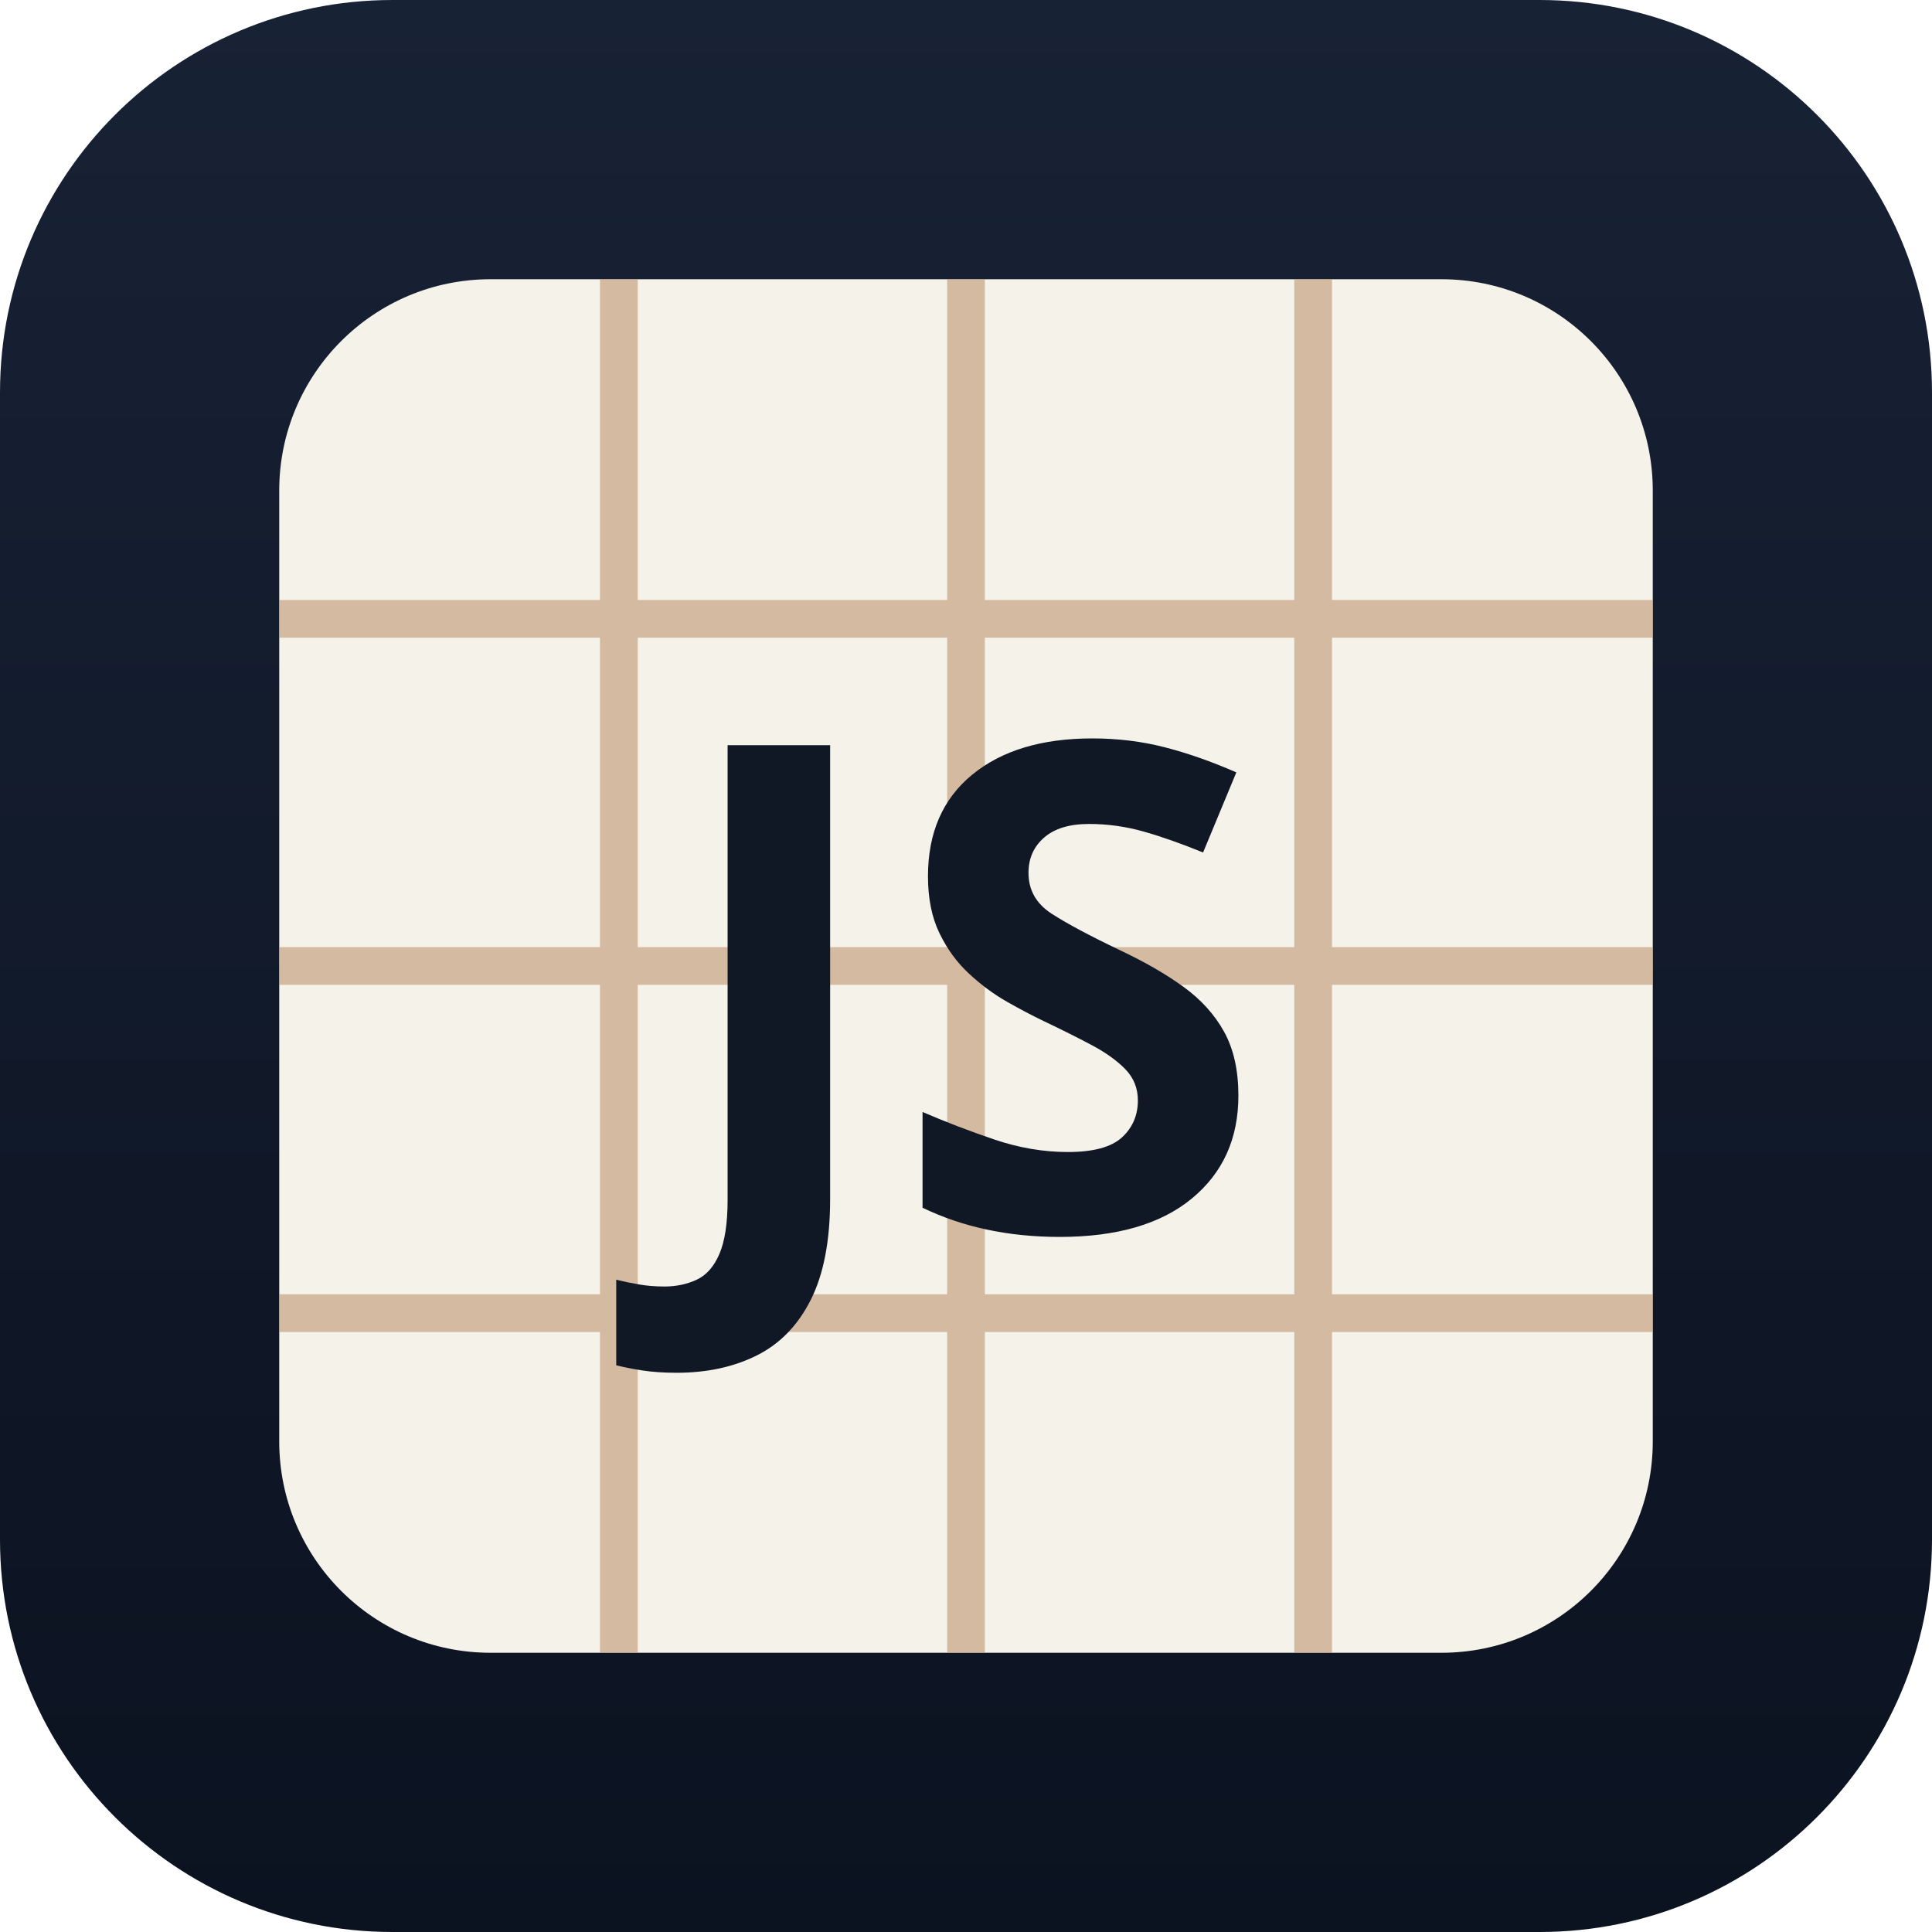
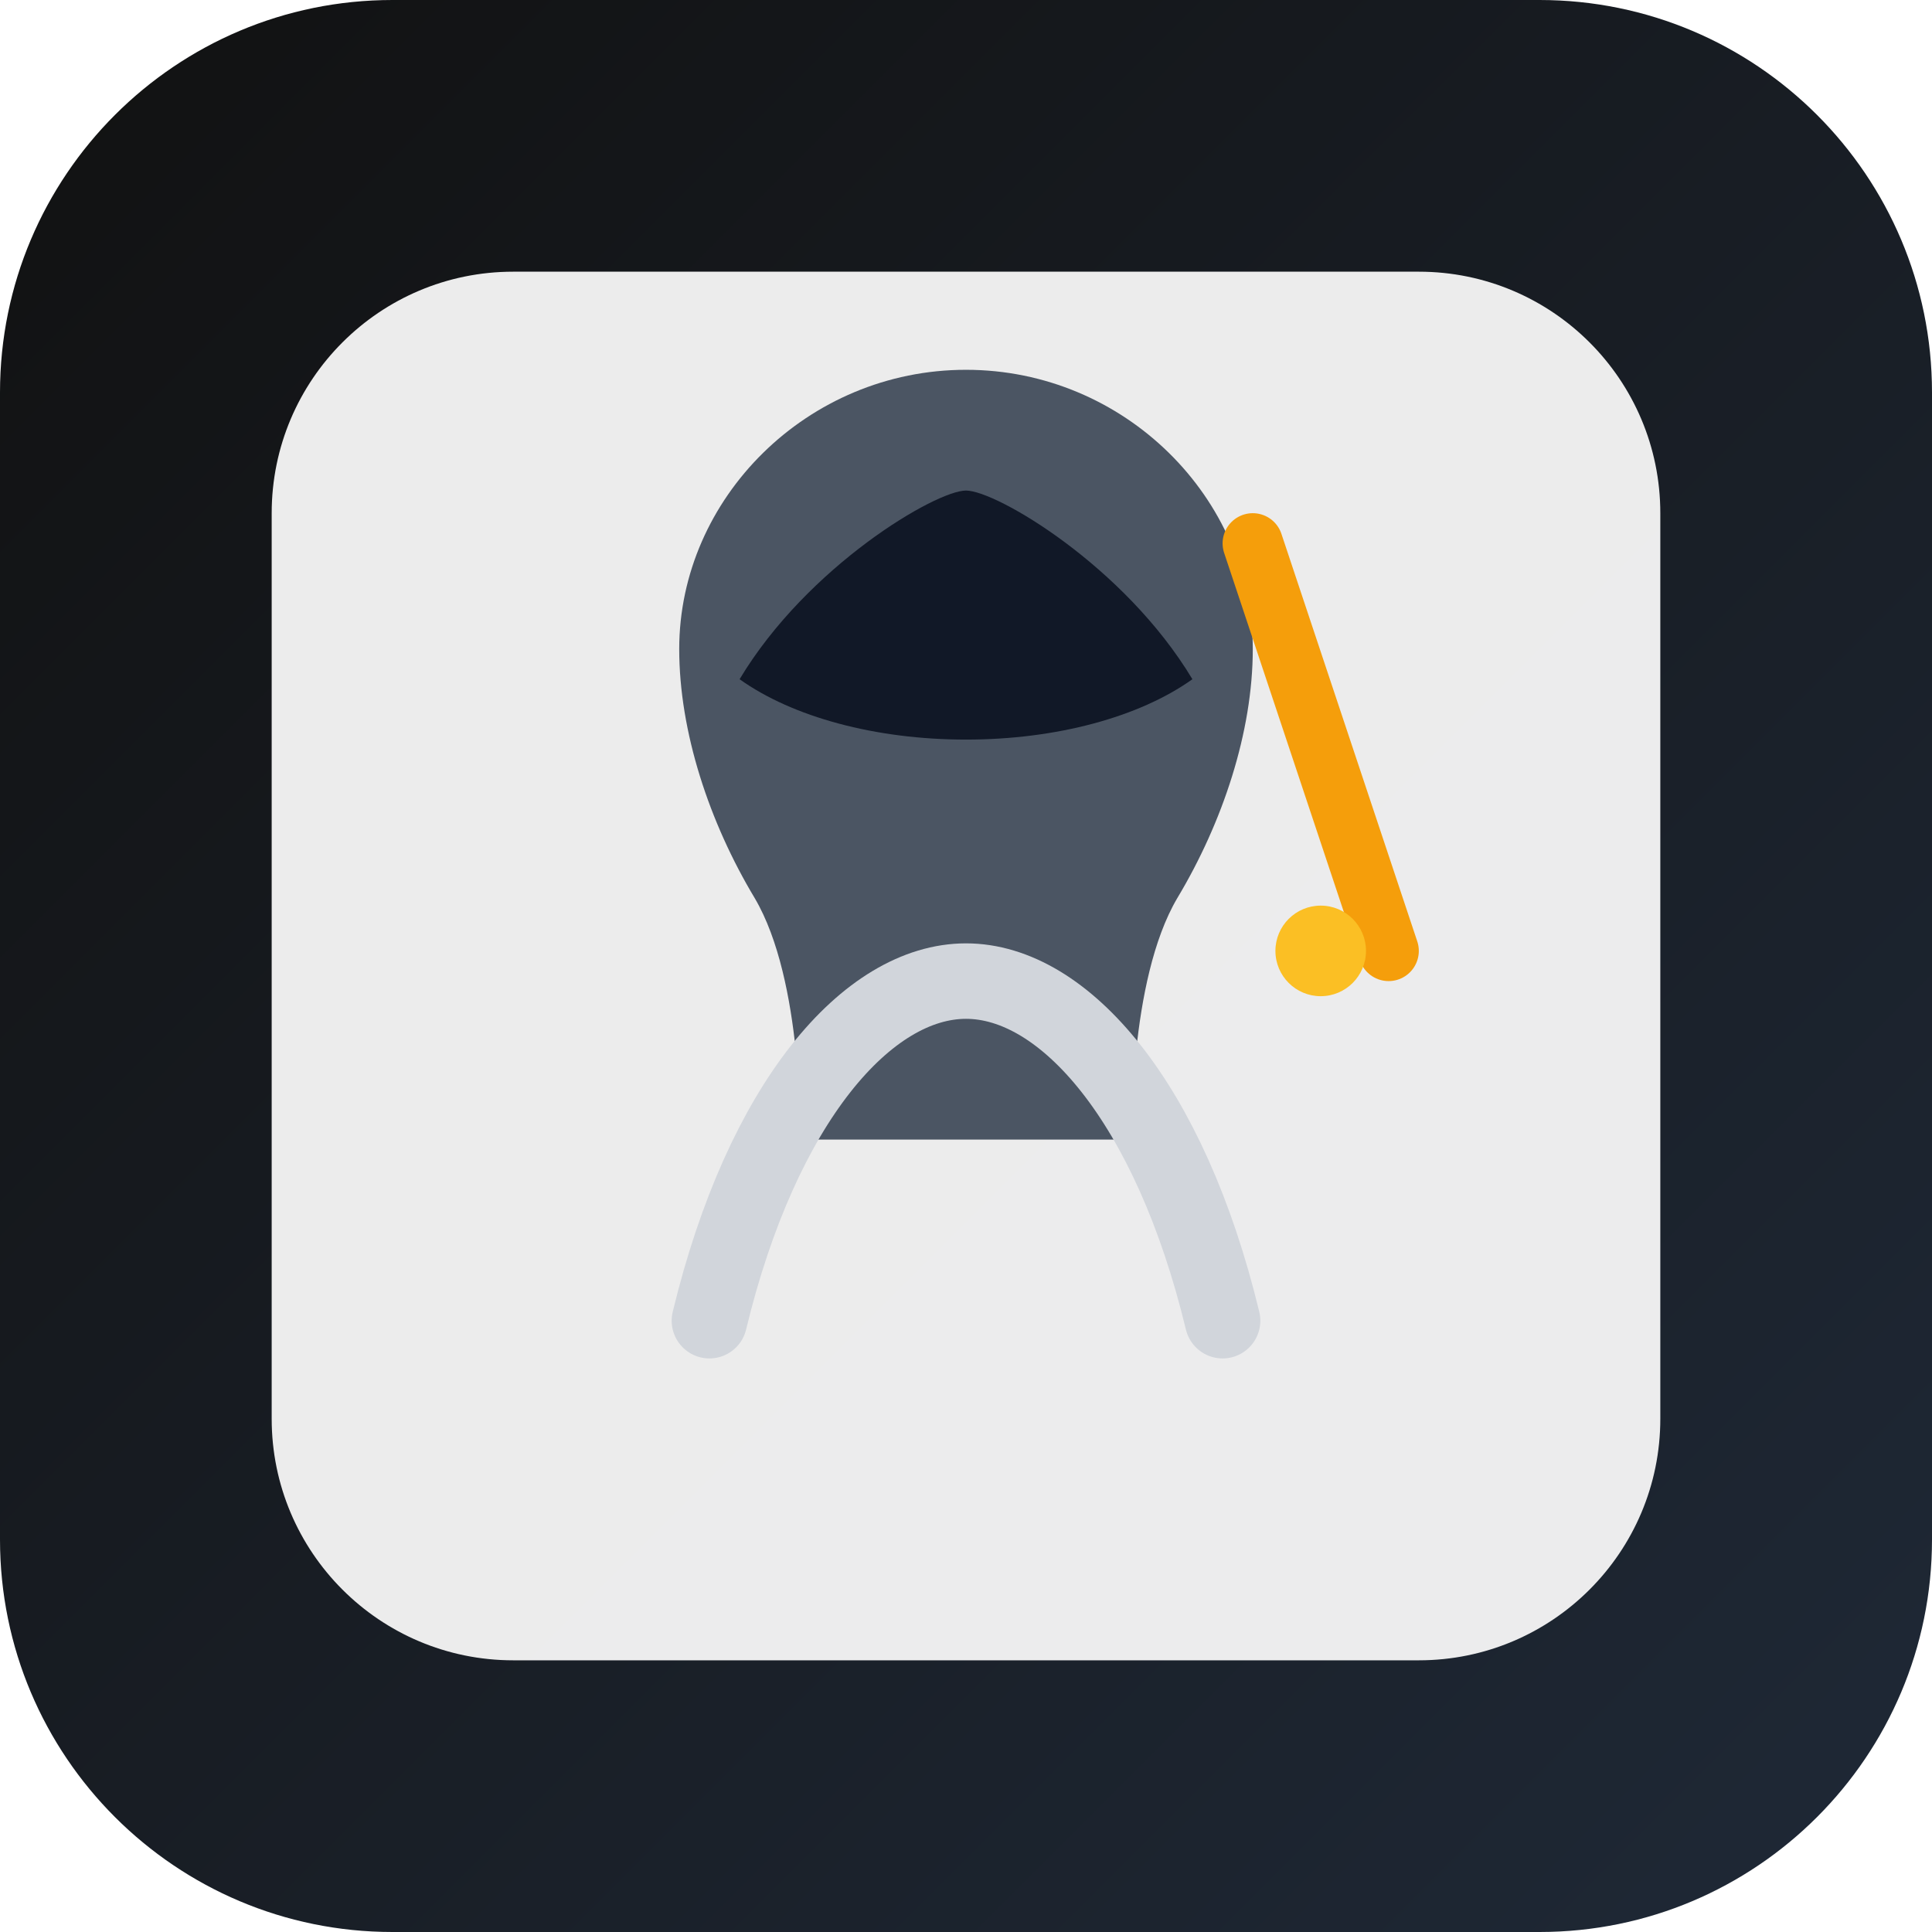
<svg xmlns="http://www.w3.org/2000/svg" viewBox="0 0 512 512">
  <defs>
-     <linearGradient id="g" x1="0" y1="0" x2="0" y2="1">
-       <stop offset="0" stop-color="#182235" />
-       <stop offset="1" stop-color="#0b1220" />
+     <linearGradient id="g" x1="0" y1="0" x2="1" y2="1">
+       <stop offset="0" stop-color="#111111" />
+       <stop offset="1" stop-color="#1f2937" />
    </linearGradient>
  </defs>
  <rect width="512" height="512" rx="104" fill="url(#g)" />
-   <rect x="74" y="74" width="364" height="364" rx="56" fill="#f5f2ea" />
-   <path d="M74 256h364M256 74v364M74 164h364M74 348h364M164 74v364M348 74v364" stroke="#b98c62" stroke-width="10" opacity="0.55" />
-   <text x="256" y="326" text-anchor="middle" font-family="Trebuchet MS, Segoe UI, sans-serif" font-size="180" font-weight="700" fill="#101826">JS</text>
+   <rect x="72" y="72" width="368" height="368" rx="64" fill="#f5f5f5" opacity="0.96" />
+   <path d="M180 172c0-40 34-74 76-74s76 34 76 74c0 22-8 46-20 66-13 22-12 64-12 64H212s1-42-12-64c-12-20-20-44-20-66z" fill="#4b5563" />
+   <path d="M196 180c18-30 52-50 60-50s42 20 60 50c-14 10-36 16-60 16s-46-6-60-16z" fill="#111827" />
+   <path d="M188 350c14-58 42-90 68-90s54 32 68 90" stroke="#d1d5db" stroke-width="20" stroke-linecap="round" fill="none" />
+   <path d="M332 144l36 108" stroke="#f59e0b" stroke-width="16" stroke-linecap="round" />
+   <circle cx="350" cy="252" r="12" fill="#fbbf24" />
</svg>
